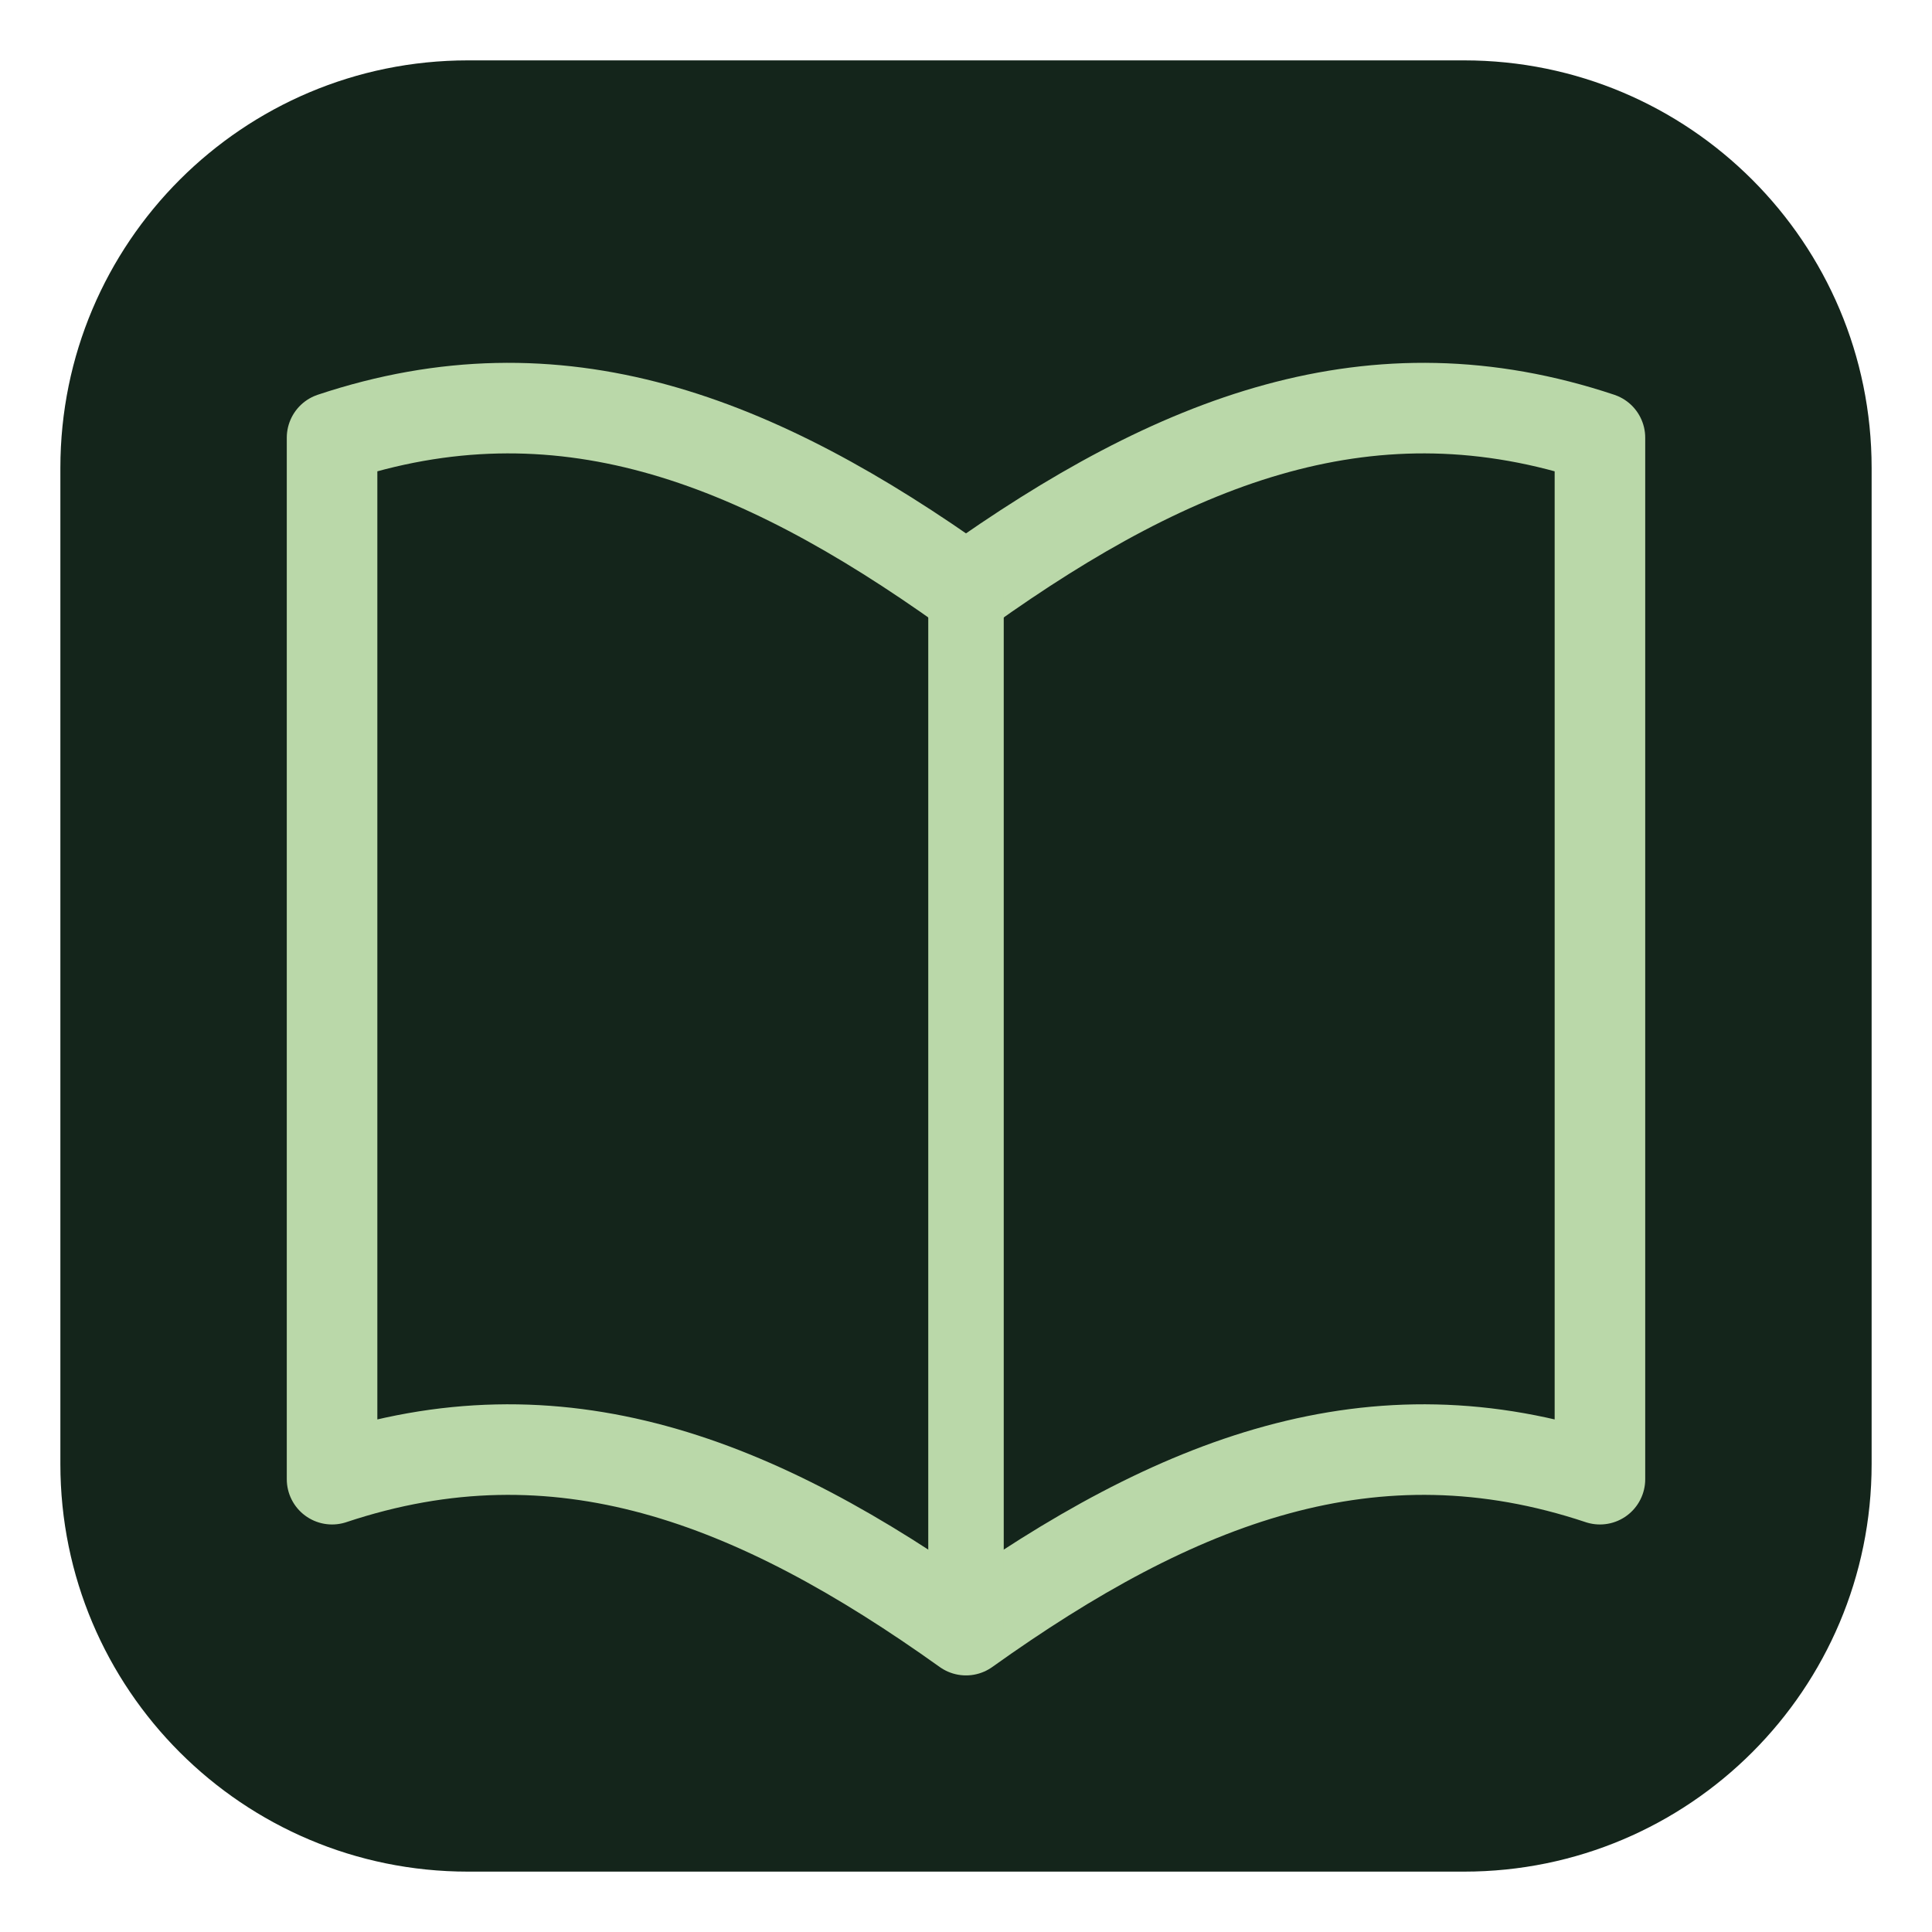
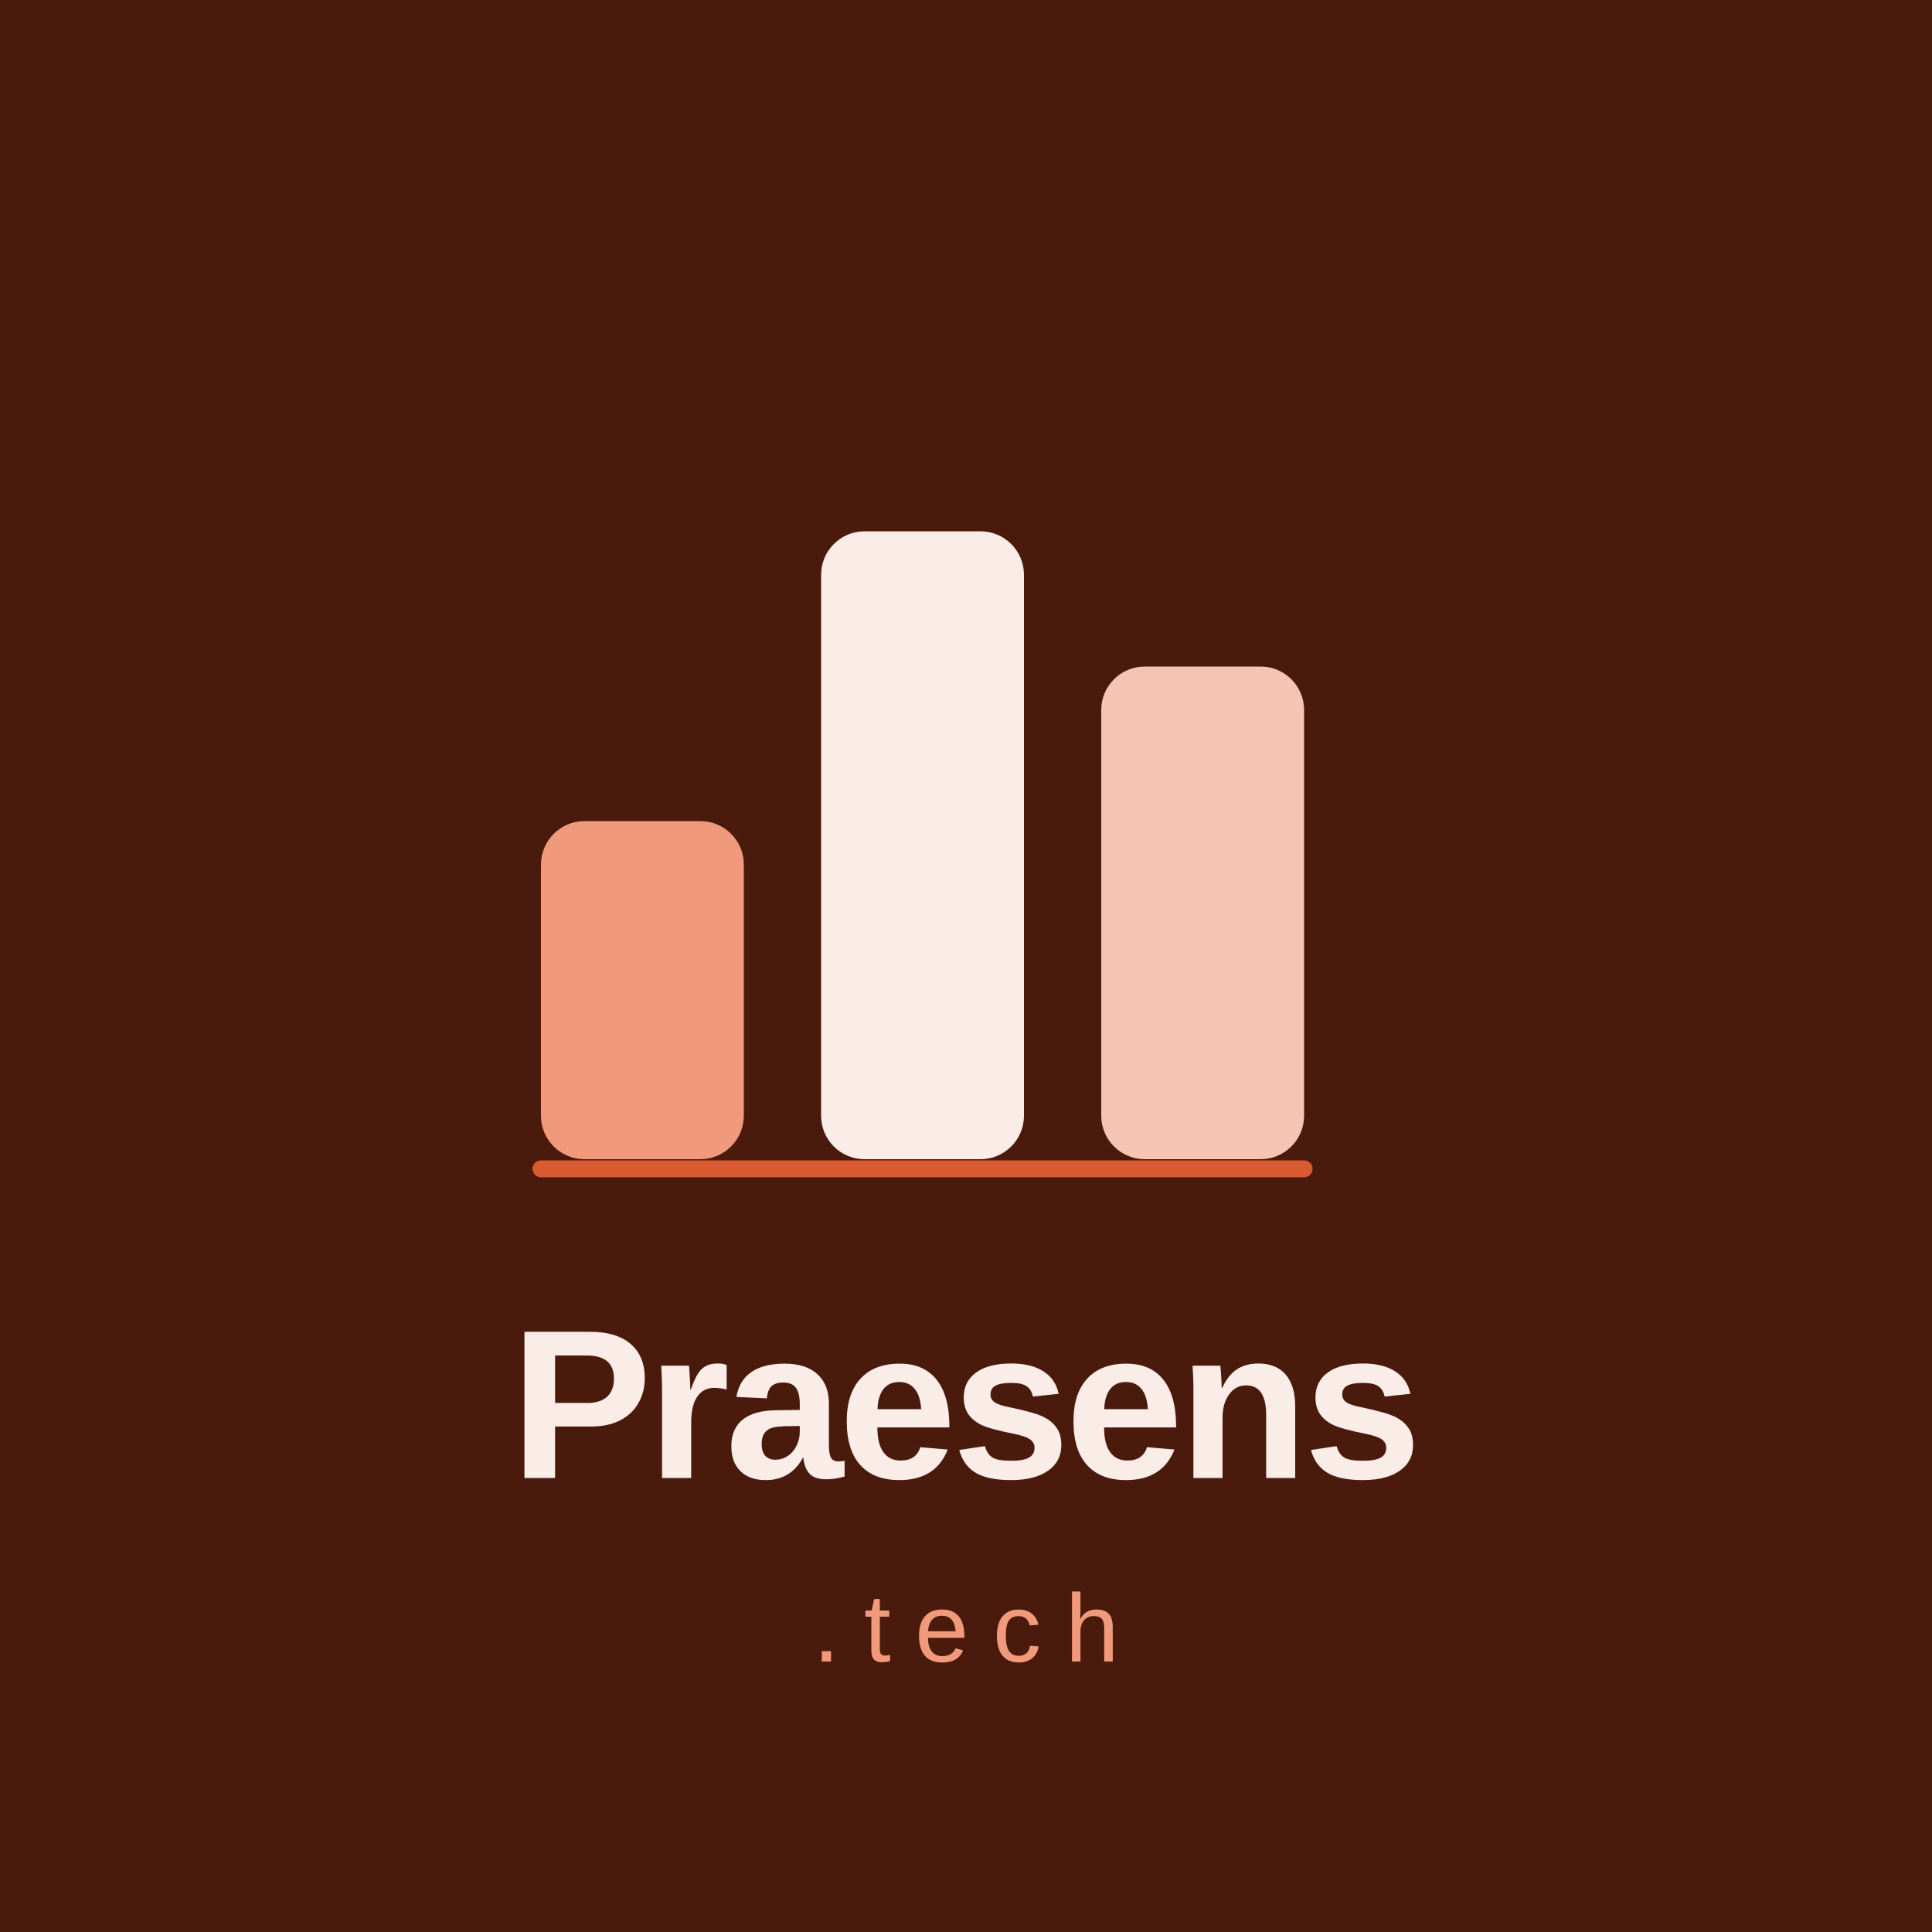
- <svg xmlns="http://www.w3.org/2000/svg" viewBox="0 0 128 128">
-   <rect x="4" y="4" width="120" height="120" rx="27" fill="#14251b" />
-   <path d="M22 29c15-5 28 0 42 10 14-10 27-15 42-10v69c-15-5-28 0-42 10-14-10-27-15-42-10Z" fill="none" stroke="#bad8a9" stroke-width="6" stroke-linejoin="round" />
-   <path d="M64 39v69" fill="none" stroke="#bad8a9" stroke-width="5" />
+ <svg xmlns="http://www.w3.org/2000/svg" viewBox="0 0 400 400" width="400" height="400">
+   <rect width="400" height="400" fill="#4A1B0C" />
+   <g transform="translate(112, 90)">
+     <rect x="0" y="80" width="42" height="70" rx="9" fill="#F0997B" />
+     <rect x="58" y="20" width="42" height="130" rx="9" fill="#FAECE7" />
+     <rect x="116" y="48" width="42" height="102" rx="9" fill="#F5C4B3" />
+     <line x1="0" y1="152" x2="158" y2="152" stroke="#D85A30" stroke-width="3.5" stroke-linecap="round" />
+   </g>
+   <text x="200" y="306" font-family="Arial, Helvetica, sans-serif" font-size="44" font-weight="700" fill="#FAECE7" letter-spacing="-1" text-anchor="middle">Praesens</text>
+   <text x="200" y="344" font-family="Arial, Helvetica, sans-serif" font-size="20" font-weight="400" fill="#F0997B" letter-spacing="5" text-anchor="middle">.tech</text>
</svg>
